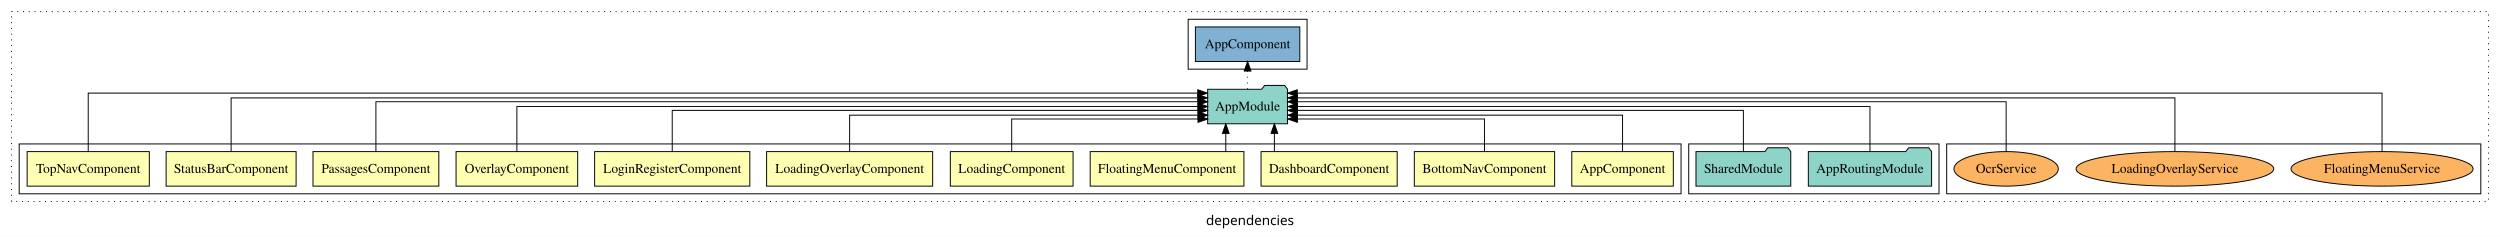
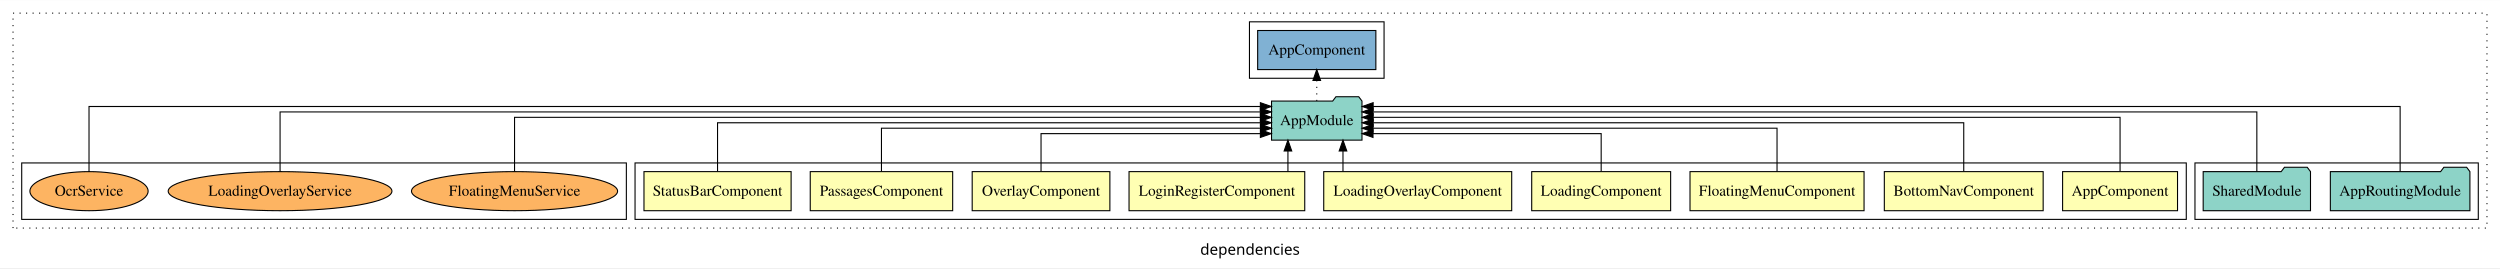
- <svg xmlns="http://www.w3.org/2000/svg" width="2607pt" height="247pt" viewBox="0.00 0.00 2607.00 246.80">
+ <svg xmlns="http://www.w3.org/2000/svg" width="2303pt" height="247pt" viewBox="0.00 0.00 2303.00 246.80">
  <g id="graph0" class="graph" transform="scale(1 1) rotate(0) translate(4 242.8)">
-     <polygon fill="white" stroke="transparent" points="-4,4 -4,-242.8 2603,-242.8 2603,4 -4,4" />
-     <text text-anchor="middle" x="1299.5" y="-8.2" font-family="sans-serif" font-size="14.00">dependencies</text>
+     <polygon fill="white" stroke="transparent" points="-4,4 -4,-242.8 2299,-242.8 2299,4 -4,4" />
+     <text text-anchor="middle" x="1147.5" y="-8.2" font-family="sans-serif" font-size="14.00">dependencies</text>
    <g id="clust1" class="cluster">
-       <polygon fill="none" stroke="black" stroke-dasharray="1,5" points="8,-32.8 8,-230.8 2591,-230.8 2591,-32.8 8,-32.8" />
+       <polygon fill="none" stroke="black" stroke-dasharray="1,5" points="8,-32.8 8,-230.8 2287,-230.8 2287,-32.8 8,-32.8" />
    </g>
-     <g id="clust16" class="cluster">
-       <polygon fill="none" stroke="black" points="1235,-170.8 1235,-222.8 1359,-222.8 1359,-170.8 1235,-170.8" />
+     <g id="clust12" class="cluster">
+       <polygon fill="none" stroke="black" points="2018,-40.8 2018,-92.8 2279,-92.8 2279,-40.8 2018,-40.8" />
    </g>
-     <g id="clust17" class="cluster">
-       <polygon fill="none" stroke="black" points="2026,-40.8 2026,-92.8 2583,-92.8 2583,-40.8 2026,-40.8" />
+     <g id="clust2" class="cluster">
+       <polygon fill="none" stroke="black" points="581,-40.8 581,-92.8 2010,-92.8 2010,-40.8 581,-40.8" />
    </g>
    <g id="clust14" class="cluster">
-       <polygon fill="none" stroke="black" points="1757,-40.8 1757,-92.8 2018,-92.8 2018,-40.8 1757,-40.8" />
+       <polygon fill="none" stroke="black" points="1147,-170.8 1147,-222.8 1271,-222.8 1271,-170.8 1147,-170.8" />
    </g>
-     <g id="clust2" class="cluster">
-       <polygon fill="none" stroke="black" points="16,-40.8 16,-92.8 1749,-92.8 1749,-40.8 16,-40.8" />
+     <g id="clust15" class="cluster">
+       <polygon fill="none" stroke="black" points="16,-40.8 16,-92.8 573,-92.8 573,-40.8 16,-40.8" />
    </g>
    <g id="node1" class="node">
-       <polygon fill="#ffffb3" stroke="black" points="1740.94,-84.8 1635.06,-84.8 1635.06,-48.8 1740.94,-48.8 1740.94,-84.8" />
-       <text text-anchor="middle" x="1688" y="-62.6" font-family="Times,serif" font-size="14.00">AppComponent</text>
+       <polygon fill="#ffffb3" stroke="black" points="2001.94,-84.8 1896.06,-84.8 1896.06,-48.8 2001.94,-48.8 2001.94,-84.8" />
+       <text text-anchor="middle" x="1949" y="-62.6" font-family="Times,serif" font-size="14.00">AppComponent</text>
+     </g>
+     <g id="node10" class="node">
+       <polygon fill="#8dd3c7" stroke="black" points="1250.66,-149.8 1247.66,-153.8 1226.66,-153.8 1223.66,-149.8 1167.34,-149.8 1167.34,-113.8 1250.66,-113.8 1250.66,-149.8" />
+       <text text-anchor="middle" x="1209" y="-127.6" font-family="Times,serif" font-size="14.00">AppModule</text>
+     </g>
+     <g id="edge1" class="edge">
+       <path fill="none" stroke="black" d="M1949,-85.02C1949,-105.17 1949,-134.8 1949,-134.8 1949,-134.8 1260.91,-134.8 1260.91,-134.8" />
+       <polygon fill="black" stroke="black" points="1260.91,-131.3 1250.91,-134.8 1260.91,-138.3 1260.91,-131.3" />
+     </g>
+     <g id="node2" class="node">
+       <polygon fill="#ffffb3" stroke="black" points="1878.16,-84.8 1731.84,-84.8 1731.84,-48.8 1878.16,-48.8 1878.16,-84.8" />
+       <text text-anchor="middle" x="1805" y="-62.6" font-family="Times,serif" font-size="14.00">BottomNavComponent</text>
+     </g>
+     <g id="edge2" class="edge">
+       <path fill="none" stroke="black" d="M1805,-85.02C1805,-103.63 1805,-129.8 1805,-129.8 1805,-129.8 1260.91,-129.8 1260.91,-129.8" />
+       <polygon fill="black" stroke="black" points="1260.91,-126.3 1250.91,-129.8 1260.91,-133.3 1260.91,-126.3" />
+     </g>
+     <g id="node3" class="node">
+       <polygon fill="#ffffb3" stroke="black" points="1713.16,-84.8 1552.84,-84.8 1552.84,-48.8 1713.16,-48.8 1713.16,-84.8" />
+       <text text-anchor="middle" x="1633" y="-62.6" font-family="Times,serif" font-size="14.00">FloatingMenuComponent</text>
+     </g>
+     <g id="edge3" class="edge">
+       <path fill="none" stroke="black" d="M1633,-84.83C1633,-101.86 1633,-124.8 1633,-124.8 1633,-124.8 1260.82,-124.8 1260.82,-124.8" />
+       <polygon fill="black" stroke="black" points="1260.82,-121.3 1250.82,-124.8 1260.82,-128.3 1260.82,-121.3" />
+     </g>
+     <g id="node4" class="node">
+       <polygon fill="#ffffb3" stroke="black" points="1534.99,-84.8 1407.01,-84.8 1407.01,-48.8 1534.99,-48.8 1534.99,-84.8" />
+       <text text-anchor="middle" x="1471" y="-62.6" font-family="Times,serif" font-size="14.00">LoadingComponent</text>
+     </g>
+     <g id="edge4" class="edge">
+       <path fill="none" stroke="black" d="M1471,-85.04C1471,-100.37 1471,-119.8 1471,-119.8 1471,-119.8 1260.8,-119.8 1260.8,-119.8" />
+       <polygon fill="black" stroke="black" points="1260.8,-116.3 1250.8,-119.8 1260.8,-123.3 1260.8,-116.3" />
+     </g>
+     <g id="node5" class="node">
+       <polygon fill="#ffffb3" stroke="black" points="1388.58,-84.8 1215.42,-84.8 1215.42,-48.8 1388.58,-48.8 1388.58,-84.8" />
+       <text text-anchor="middle" x="1302" y="-62.6" font-family="Times,serif" font-size="14.00">LoadingOverlayComponent</text>
+     </g>
+     <g id="edge5" class="edge">
+       <path fill="none" stroke="black" d="M1233.15,-84.91C1233.15,-84.91 1233.15,-103.79 1233.15,-103.79" />
+       <polygon fill="black" stroke="black" points="1229.65,-103.79 1233.15,-113.79 1236.65,-103.79 1229.65,-103.79" />
+     </g>
+     <g id="node6" class="node">
+       <polygon fill="#ffffb3" stroke="black" points="1197.93,-84.8 1036.07,-84.8 1036.07,-48.8 1197.93,-48.8 1197.93,-84.8" />
+       <text text-anchor="middle" x="1117" y="-62.6" font-family="Times,serif" font-size="14.00">LoginRegisterComponent</text>
+     </g>
+     <g id="edge6" class="edge">
+       <path fill="none" stroke="black" d="M1182.44,-84.91C1182.44,-84.91 1182.44,-103.79 1182.44,-103.79" />
+       <polygon fill="black" stroke="black" points="1178.94,-103.79 1182.44,-113.79 1185.94,-103.79 1178.94,-103.79" />
+     </g>
+     <g id="node7" class="node">
+       <polygon fill="#ffffb3" stroke="black" points="1018.42,-84.8 891.58,-84.8 891.58,-48.8 1018.42,-48.8 1018.42,-84.8" />
+       <text text-anchor="middle" x="955" y="-62.6" font-family="Times,serif" font-size="14.00">OverlayComponent</text>
+     </g>
+     <g id="edge7" class="edge">
+       <path fill="none" stroke="black" d="M955,-85.04C955,-100.37 955,-119.8 955,-119.8 955,-119.8 1157.06,-119.8 1157.06,-119.8" />
+       <polygon fill="black" stroke="black" points="1157.06,-123.3 1167.06,-119.8 1157.06,-116.3 1157.06,-123.3" />
+     </g>
+     <g id="node8" class="node">
+       <polygon fill="#ffffb3" stroke="black" points="873.6,-84.8 742.4,-84.8 742.4,-48.8 873.6,-48.8 873.6,-84.8" />
+       <text text-anchor="middle" x="808" y="-62.6" font-family="Times,serif" font-size="14.00">PassagesComponent</text>
+     </g>
+     <g id="edge8" class="edge">
+       <path fill="none" stroke="black" d="M808,-84.83C808,-101.86 808,-124.8 808,-124.8 808,-124.8 1157.22,-124.8 1157.22,-124.8" />
+       <polygon fill="black" stroke="black" points="1157.22,-128.3 1167.22,-124.8 1157.22,-121.3 1157.22,-128.3" />
+     </g>
+     <g id="node9" class="node">
+       <polygon fill="#ffffb3" stroke="black" points="724.77,-84.8 589.23,-84.8 589.23,-48.8 724.77,-48.8 724.77,-84.8" />
+       <text text-anchor="middle" x="657" y="-62.6" font-family="Times,serif" font-size="14.00">StatusBarComponent</text>
+     </g>
+     <g id="edge9" class="edge">
+       <path fill="none" stroke="black" d="M657,-85.02C657,-103.63 657,-129.8 657,-129.8 657,-129.8 1157.06,-129.8 1157.06,-129.8" />
+       <polygon fill="black" stroke="black" points="1157.06,-133.3 1167.06,-129.8 1157.06,-126.3 1157.06,-133.3" />
+     </g>
+     <g id="node13" class="node">
+       <polygon fill="#80b1d3" stroke="black" points="1263.44,-214.8 1154.56,-214.8 1154.56,-178.8 1263.44,-178.8 1263.44,-214.8" />
+       <text text-anchor="middle" x="1209" y="-192.6" font-family="Times,serif" font-size="14.00">AppComponent </text>
+     </g>
+     <g id="edge12" class="edge">
+       <path fill="none" stroke="black" stroke-dasharray="1,5" d="M1209,-149.91C1209,-149.91 1209,-168.79 1209,-168.79" />
+       <polygon fill="black" stroke="black" points="1205.5,-168.79 1209,-178.79 1212.5,-168.79 1205.5,-168.79" />
+     </g>
+     <g id="node11" class="node">
+       <polygon fill="#8dd3c7" stroke="black" points="2271.28,-84.8 2268.28,-88.8 2247.28,-88.8 2244.28,-84.8 2142.72,-84.8 2142.72,-48.8 2271.28,-48.8 2271.28,-84.8" />
+       <text text-anchor="middle" x="2207" y="-62.6" font-family="Times,serif" font-size="14.00">AppRoutingModule</text>
+     </g>
+     <g id="edge10" class="edge">
+       <path fill="none" stroke="black" d="M2207,-84.89C2207,-107.93 2207,-144.8 2207,-144.8 2207,-144.8 1260.93,-144.8 1260.93,-144.8" />
+       <polygon fill="black" stroke="black" points="1260.93,-141.3 1250.93,-144.8 1260.93,-148.3 1260.93,-141.3" />
    </g>
    <g id="node12" class="node">
-       <polygon fill="#8dd3c7" stroke="black" points="1338.66,-149.8 1335.66,-153.8 1314.66,-153.8 1311.66,-149.8 1255.34,-149.8 1255.34,-113.8 1338.66,-113.8 1338.66,-149.8" />
-       <text text-anchor="middle" x="1297" y="-127.6" font-family="Times,serif" font-size="14.00">AppModule</text>
-     </g>
-     <g id="edge1" class="edge">
-       <path fill="none" stroke="black" d="M1688,-84.83C1688,-101.2 1688,-122.8 1688,-122.8 1688,-122.8 1348.84,-122.8 1348.84,-122.8" />
-       <polygon fill="black" stroke="black" points="1348.84,-119.3 1338.84,-122.8 1348.84,-126.3 1348.84,-119.3" />
-     </g>
-     <g id="node2" class="node">
-       <polygon fill="#ffffb3" stroke="black" points="1617.16,-84.8 1470.84,-84.8 1470.84,-48.8 1617.16,-48.8 1617.16,-84.8" />
-       <text text-anchor="middle" x="1544" y="-62.6" font-family="Times,serif" font-size="14.00">BottomNavComponent</text>
-     </g>
-     <g id="edge2" class="edge">
-       <path fill="none" stroke="black" d="M1544,-84.99C1544,-99.98 1544,-118.8 1544,-118.8 1544,-118.8 1348.9,-118.8 1348.9,-118.8" />
-       <polygon fill="black" stroke="black" points="1348.9,-115.3 1338.9,-118.8 1348.9,-122.3 1348.9,-115.3" />
-     </g>
-     <g id="node3" class="node">
-       <polygon fill="#ffffb3" stroke="black" points="1452.98,-84.8 1311.02,-84.8 1311.02,-48.8 1452.98,-48.8 1452.98,-84.8" />
-       <text text-anchor="middle" x="1382" y="-62.6" font-family="Times,serif" font-size="14.00">DashboardComponent</text>
-     </g>
-     <g id="edge3" class="edge">
-       <path fill="none" stroke="black" d="M1324.92,-84.91C1324.92,-84.91 1324.92,-103.79 1324.92,-103.79" />
-       <polygon fill="black" stroke="black" points="1321.42,-103.79 1324.92,-113.79 1328.42,-103.79 1321.42,-103.79" />
-     </g>
-     <g id="node4" class="node">
-       <polygon fill="#ffffb3" stroke="black" points="1293.16,-84.8 1132.84,-84.8 1132.84,-48.8 1293.16,-48.8 1293.16,-84.8" />
-       <text text-anchor="middle" x="1213" y="-62.6" font-family="Times,serif" font-size="14.00">FloatingMenuComponent</text>
-     </g>
-     <g id="edge4" class="edge">
-       <path fill="none" stroke="black" d="M1274.25,-84.91C1274.25,-84.91 1274.25,-103.79 1274.25,-103.79" />
-       <polygon fill="black" stroke="black" points="1270.75,-103.79 1274.25,-113.79 1277.75,-103.79 1270.75,-103.79" />
-     </g>
-     <g id="node5" class="node">
-       <polygon fill="#ffffb3" stroke="black" points="1114.99,-84.8 987.01,-84.8 987.01,-48.8 1114.99,-48.8 1114.99,-84.8" />
-       <text text-anchor="middle" x="1051" y="-62.6" font-family="Times,serif" font-size="14.00">LoadingComponent</text>
-     </g>
-     <g id="edge5" class="edge">
-       <path fill="none" stroke="black" d="M1051,-84.99C1051,-99.98 1051,-118.8 1051,-118.8 1051,-118.8 1245.27,-118.8 1245.27,-118.8" />
-       <polygon fill="black" stroke="black" points="1245.27,-122.3 1255.27,-118.8 1245.27,-115.3 1245.27,-122.3" />
-     </g>
-     <g id="node6" class="node">
-       <polygon fill="#ffffb3" stroke="black" points="968.58,-84.8 795.42,-84.8 795.42,-48.8 968.58,-48.8 968.58,-84.8" />
-       <text text-anchor="middle" x="882" y="-62.6" font-family="Times,serif" font-size="14.00">LoadingOverlayComponent</text>
-     </g>
-     <g id="edge6" class="edge">
-       <path fill="none" stroke="black" d="M882,-84.83C882,-101.2 882,-122.8 882,-122.8 882,-122.8 1245.31,-122.8 1245.31,-122.8" />
-       <polygon fill="black" stroke="black" points="1245.31,-126.3 1255.31,-122.8 1245.31,-119.3 1245.31,-126.3" />
-     </g>
-     <g id="node7" class="node">
-       <polygon fill="#ffffb3" stroke="black" points="777.93,-84.8 616.07,-84.8 616.07,-48.8 777.93,-48.8 777.93,-84.8" />
-       <text text-anchor="middle" x="697" y="-62.6" font-family="Times,serif" font-size="14.00">LoginRegisterComponent</text>
-     </g>
-     <g id="edge7" class="edge">
-       <path fill="none" stroke="black" d="M697,-85.1C697,-103.07 697,-127.8 697,-127.8 697,-127.8 1245.29,-127.8 1245.29,-127.8" />
-       <polygon fill="black" stroke="black" points="1245.29,-131.3 1255.29,-127.8 1245.29,-124.3 1245.29,-131.3" />
-     </g>
-     <g id="node8" class="node">
-       <polygon fill="#ffffb3" stroke="black" points="598.42,-84.8 471.58,-84.8 471.58,-48.8 598.42,-48.8 598.42,-84.8" />
-       <text text-anchor="middle" x="535" y="-62.6" font-family="Times,serif" font-size="14.00">OverlayComponent</text>
-     </g>
-     <g id="edge8" class="edge">
-       <path fill="none" stroke="black" d="M535,-84.91C535,-104.14 535,-131.8 535,-131.8 535,-131.8 1245.22,-131.8 1245.22,-131.8" />
-       <polygon fill="black" stroke="black" points="1245.22,-135.3 1255.22,-131.8 1245.22,-128.3 1245.22,-135.3" />
-     </g>
-     <g id="node9" class="node">
-       <polygon fill="#ffffb3" stroke="black" points="453.6,-84.8 322.4,-84.8 322.4,-48.8 453.6,-48.8 453.6,-84.8" />
-       <text text-anchor="middle" x="388" y="-62.6" font-family="Times,serif" font-size="14.00">PassagesComponent</text>
-     </g>
-     <g id="edge9" class="edge">
-       <path fill="none" stroke="black" d="M388,-84.83C388,-105.57 388,-136.8 388,-136.8 388,-136.8 1245.28,-136.8 1245.28,-136.8" />
-       <polygon fill="black" stroke="black" points="1245.28,-140.3 1255.28,-136.8 1245.28,-133.3 1245.28,-140.3" />
-     </g>
-     <g id="node10" class="node">
-       <polygon fill="#ffffb3" stroke="black" points="304.77,-84.8 169.23,-84.8 169.23,-48.8 304.77,-48.8 304.77,-84.8" />
-       <text text-anchor="middle" x="237" y="-62.6" font-family="Times,serif" font-size="14.00">StatusBarComponent</text>
-     </g>
-     <g id="edge10" class="edge">
-       <path fill="none" stroke="black" d="M237,-85.09C237,-107.01 237,-140.8 237,-140.8 237,-140.8 1245.12,-140.8 1245.12,-140.8" />
-       <polygon fill="black" stroke="black" points="1245.12,-144.3 1255.12,-140.8 1245.12,-137.3 1245.12,-144.3" />
-     </g>
-     <g id="node11" class="node">
-       <polygon fill="#ffffb3" stroke="black" points="151.71,-84.8 24.29,-84.8 24.29,-48.8 151.71,-48.8 151.71,-84.8" />
-       <text text-anchor="middle" x="88" y="-62.6" font-family="Times,serif" font-size="14.00">TopNavComponent</text>
+       <polygon fill="#8dd3c7" stroke="black" points="2124.43,-84.8 2121.43,-88.8 2100.43,-88.8 2097.43,-84.8 2025.57,-84.8 2025.57,-48.8 2124.43,-48.8 2124.43,-84.8" />
+       <text text-anchor="middle" x="2075" y="-62.6" font-family="Times,serif" font-size="14.00">SharedModule</text>
    </g>
    <g id="edge11" class="edge">
-       <path fill="none" stroke="black" d="M88,-85.12C88,-108.46 88,-145.8 88,-145.8 88,-145.8 1245.03,-145.8 1245.03,-145.8" />
-       <polygon fill="black" stroke="black" points="1245.03,-149.3 1255.03,-145.8 1245.03,-142.3 1245.03,-149.3" />
+       <path fill="none" stroke="black" d="M2075,-84.84C2075,-106.46 2075,-139.8 2075,-139.8 2075,-139.8 1260.77,-139.8 1260.77,-139.8" />
+       <polygon fill="black" stroke="black" points="1260.77,-136.3 1250.77,-139.8 1260.77,-143.3 1260.77,-136.3" />
+     </g>
+     <g id="node14" class="node">
+       <ellipse fill="#fdb462" stroke="black" cx="470" cy="-66.8" rx="94.93" ry="18" />
+       <text text-anchor="middle" x="470" y="-62.6" font-family="Times,serif" font-size="14.00">FloatingMenuService</text>
+     </g>
+     <g id="edge13" class="edge">
+       <path fill="none" stroke="black" d="M470,-85.02C470,-105.17 470,-134.8 470,-134.8 470,-134.8 1157.15,-134.8 1157.15,-134.8" />
+       <polygon fill="black" stroke="black" points="1157.15,-138.3 1167.15,-134.8 1157.15,-131.3 1157.15,-138.3" />
    </g>
    <g id="node15" class="node">
-       <polygon fill="#80b1d3" stroke="black" points="1351.44,-214.8 1242.56,-214.8 1242.56,-178.8 1351.44,-178.8 1351.44,-214.8" />
-       <text text-anchor="middle" x="1297" y="-192.6" font-family="Times,serif" font-size="14.00">AppComponent </text>
+       <ellipse fill="#fdb462" stroke="black" cx="254" cy="-66.8" rx="103.06" ry="18" />
+       <text text-anchor="middle" x="254" y="-62.6" font-family="Times,serif" font-size="14.00">LoadingOverlayService</text>
    </g>
    <g id="edge14" class="edge">
-       <path fill="none" stroke="black" stroke-dasharray="1,5" d="M1297,-149.91C1297,-149.91 1297,-168.79 1297,-168.79" />
-       <polygon fill="black" stroke="black" points="1293.5,-168.79 1297,-178.79 1300.5,-168.79 1293.5,-168.79" />
-     </g>
-     <g id="node13" class="node">
-       <polygon fill="#8dd3c7" stroke="black" points="2010.28,-84.8 2007.28,-88.8 1986.28,-88.8 1983.28,-84.8 1881.72,-84.8 1881.72,-48.8 2010.28,-48.8 2010.28,-84.8" />
-       <text text-anchor="middle" x="1946" y="-62.6" font-family="Times,serif" font-size="14.00">AppRoutingModule</text>
-     </g>
-     <g id="edge12" class="edge">
-       <path fill="none" stroke="black" d="M1946,-84.91C1946,-104.14 1946,-131.8 1946,-131.8 1946,-131.8 1349.08,-131.8 1349.08,-131.8" />
-       <polygon fill="black" stroke="black" points="1349.08,-128.3 1339.08,-131.8 1349.08,-135.3 1349.08,-128.3" />
-     </g>
-     <g id="node14" class="node">
-       <polygon fill="#8dd3c7" stroke="black" points="1863.43,-84.8 1860.43,-88.8 1839.43,-88.8 1836.43,-84.8 1764.57,-84.8 1764.57,-48.8 1863.43,-48.8 1863.43,-84.8" />
-       <text text-anchor="middle" x="1814" y="-62.6" font-family="Times,serif" font-size="14.00">SharedModule</text>
-     </g>
-     <g id="edge13" class="edge">
-       <path fill="none" stroke="black" d="M1814,-85.1C1814,-103.07 1814,-127.8 1814,-127.8 1814,-127.8 1348.87,-127.8 1348.87,-127.8" />
-       <polygon fill="black" stroke="black" points="1348.87,-124.3 1338.87,-127.8 1348.87,-131.3 1348.87,-124.3" />
+       <path fill="none" stroke="black" d="M254,-84.84C254,-106.46 254,-139.8 254,-139.8 254,-139.8 1157.04,-139.8 1157.04,-139.8" />
+       <polygon fill="black" stroke="black" points="1157.04,-143.3 1167.04,-139.8 1157.04,-136.3 1157.04,-143.3" />
    </g>
    <g id="node16" class="node">
-       <ellipse fill="#fdb462" stroke="black" cx="2480" cy="-66.8" rx="94.93" ry="18" />
-       <text text-anchor="middle" x="2480" y="-62.6" font-family="Times,serif" font-size="14.00">FloatingMenuService</text>
+       <ellipse fill="#fdb462" stroke="black" cx="78" cy="-66.8" rx="54.44" ry="18" />
+       <text text-anchor="middle" x="78" y="-62.6" font-family="Times,serif" font-size="14.00">OcrService</text>
    </g>
    <g id="edge15" class="edge">
-       <path fill="none" stroke="black" d="M2480,-85.12C2480,-108.46 2480,-145.8 2480,-145.8 2480,-145.8 1348.76,-145.8 1348.76,-145.8" />
-       <polygon fill="black" stroke="black" points="1348.76,-142.3 1338.76,-145.8 1348.76,-149.3 1348.76,-142.3" />
-     </g>
-     <g id="node17" class="node">
-       <ellipse fill="#fdb462" stroke="black" cx="2264" cy="-66.8" rx="103.06" ry="18" />
-       <text text-anchor="middle" x="2264" y="-62.6" font-family="Times,serif" font-size="14.00">LoadingOverlayService</text>
-     </g>
-     <g id="edge16" class="edge">
-       <path fill="none" stroke="black" d="M2264,-85.09C2264,-107.01 2264,-140.8 2264,-140.8 2264,-140.8 1348.86,-140.8 1348.86,-140.8" />
-       <polygon fill="black" stroke="black" points="1348.86,-137.3 1338.86,-140.8 1348.86,-144.3 1348.86,-137.3" />
-     </g>
-     <g id="node18" class="node">
-       <ellipse fill="#fdb462" stroke="black" cx="2088" cy="-66.8" rx="54.44" ry="18" />
-       <text text-anchor="middle" x="2088" y="-62.6" font-family="Times,serif" font-size="14.00">OcrService</text>
-     </g>
-     <g id="edge17" class="edge">
-       <path fill="none" stroke="black" d="M2088,-84.83C2088,-105.57 2088,-136.8 2088,-136.8 2088,-136.8 1348.69,-136.8 1348.69,-136.8" />
-       <polygon fill="black" stroke="black" points="1348.69,-133.3 1338.69,-136.8 1348.69,-140.3 1348.69,-133.3" />
+       <path fill="none" stroke="black" d="M78,-84.89C78,-107.93 78,-144.8 78,-144.8 78,-144.8 1157.07,-144.8 1157.07,-144.8" />
+       <polygon fill="black" stroke="black" points="1157.07,-148.3 1167.07,-144.8 1157.07,-141.3 1157.07,-148.3" />
    </g>
  </g>
</svg>
